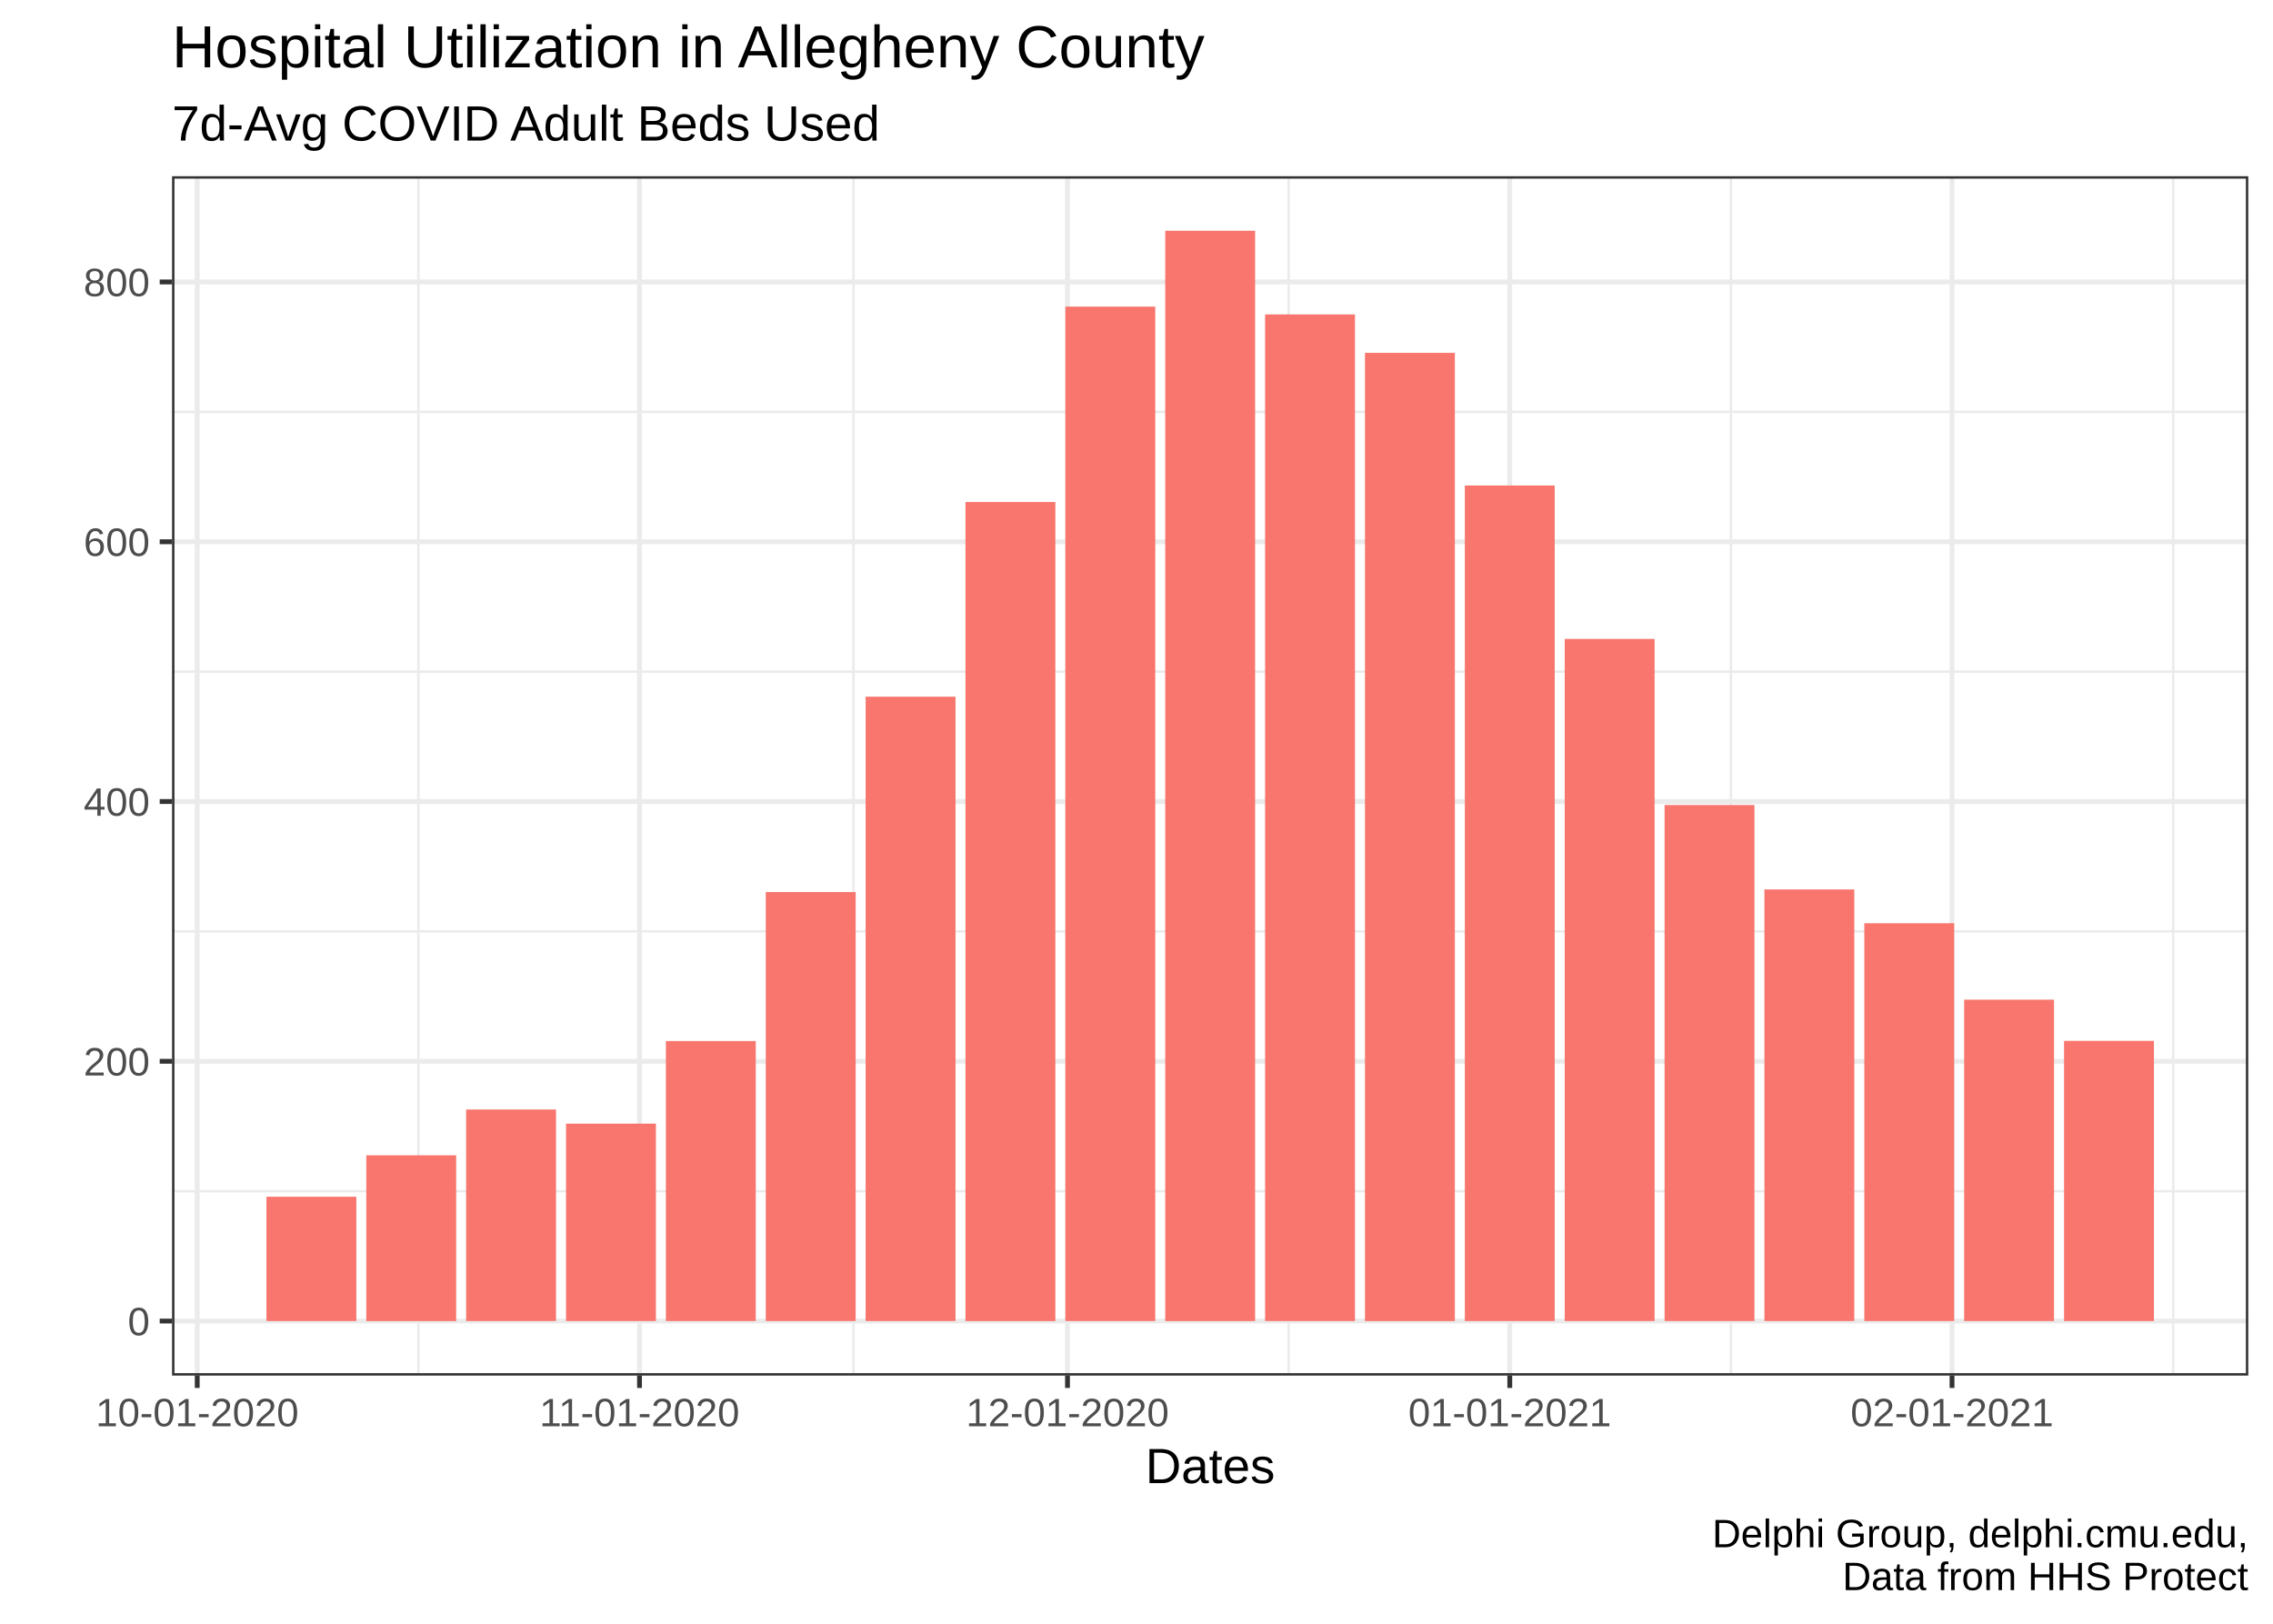
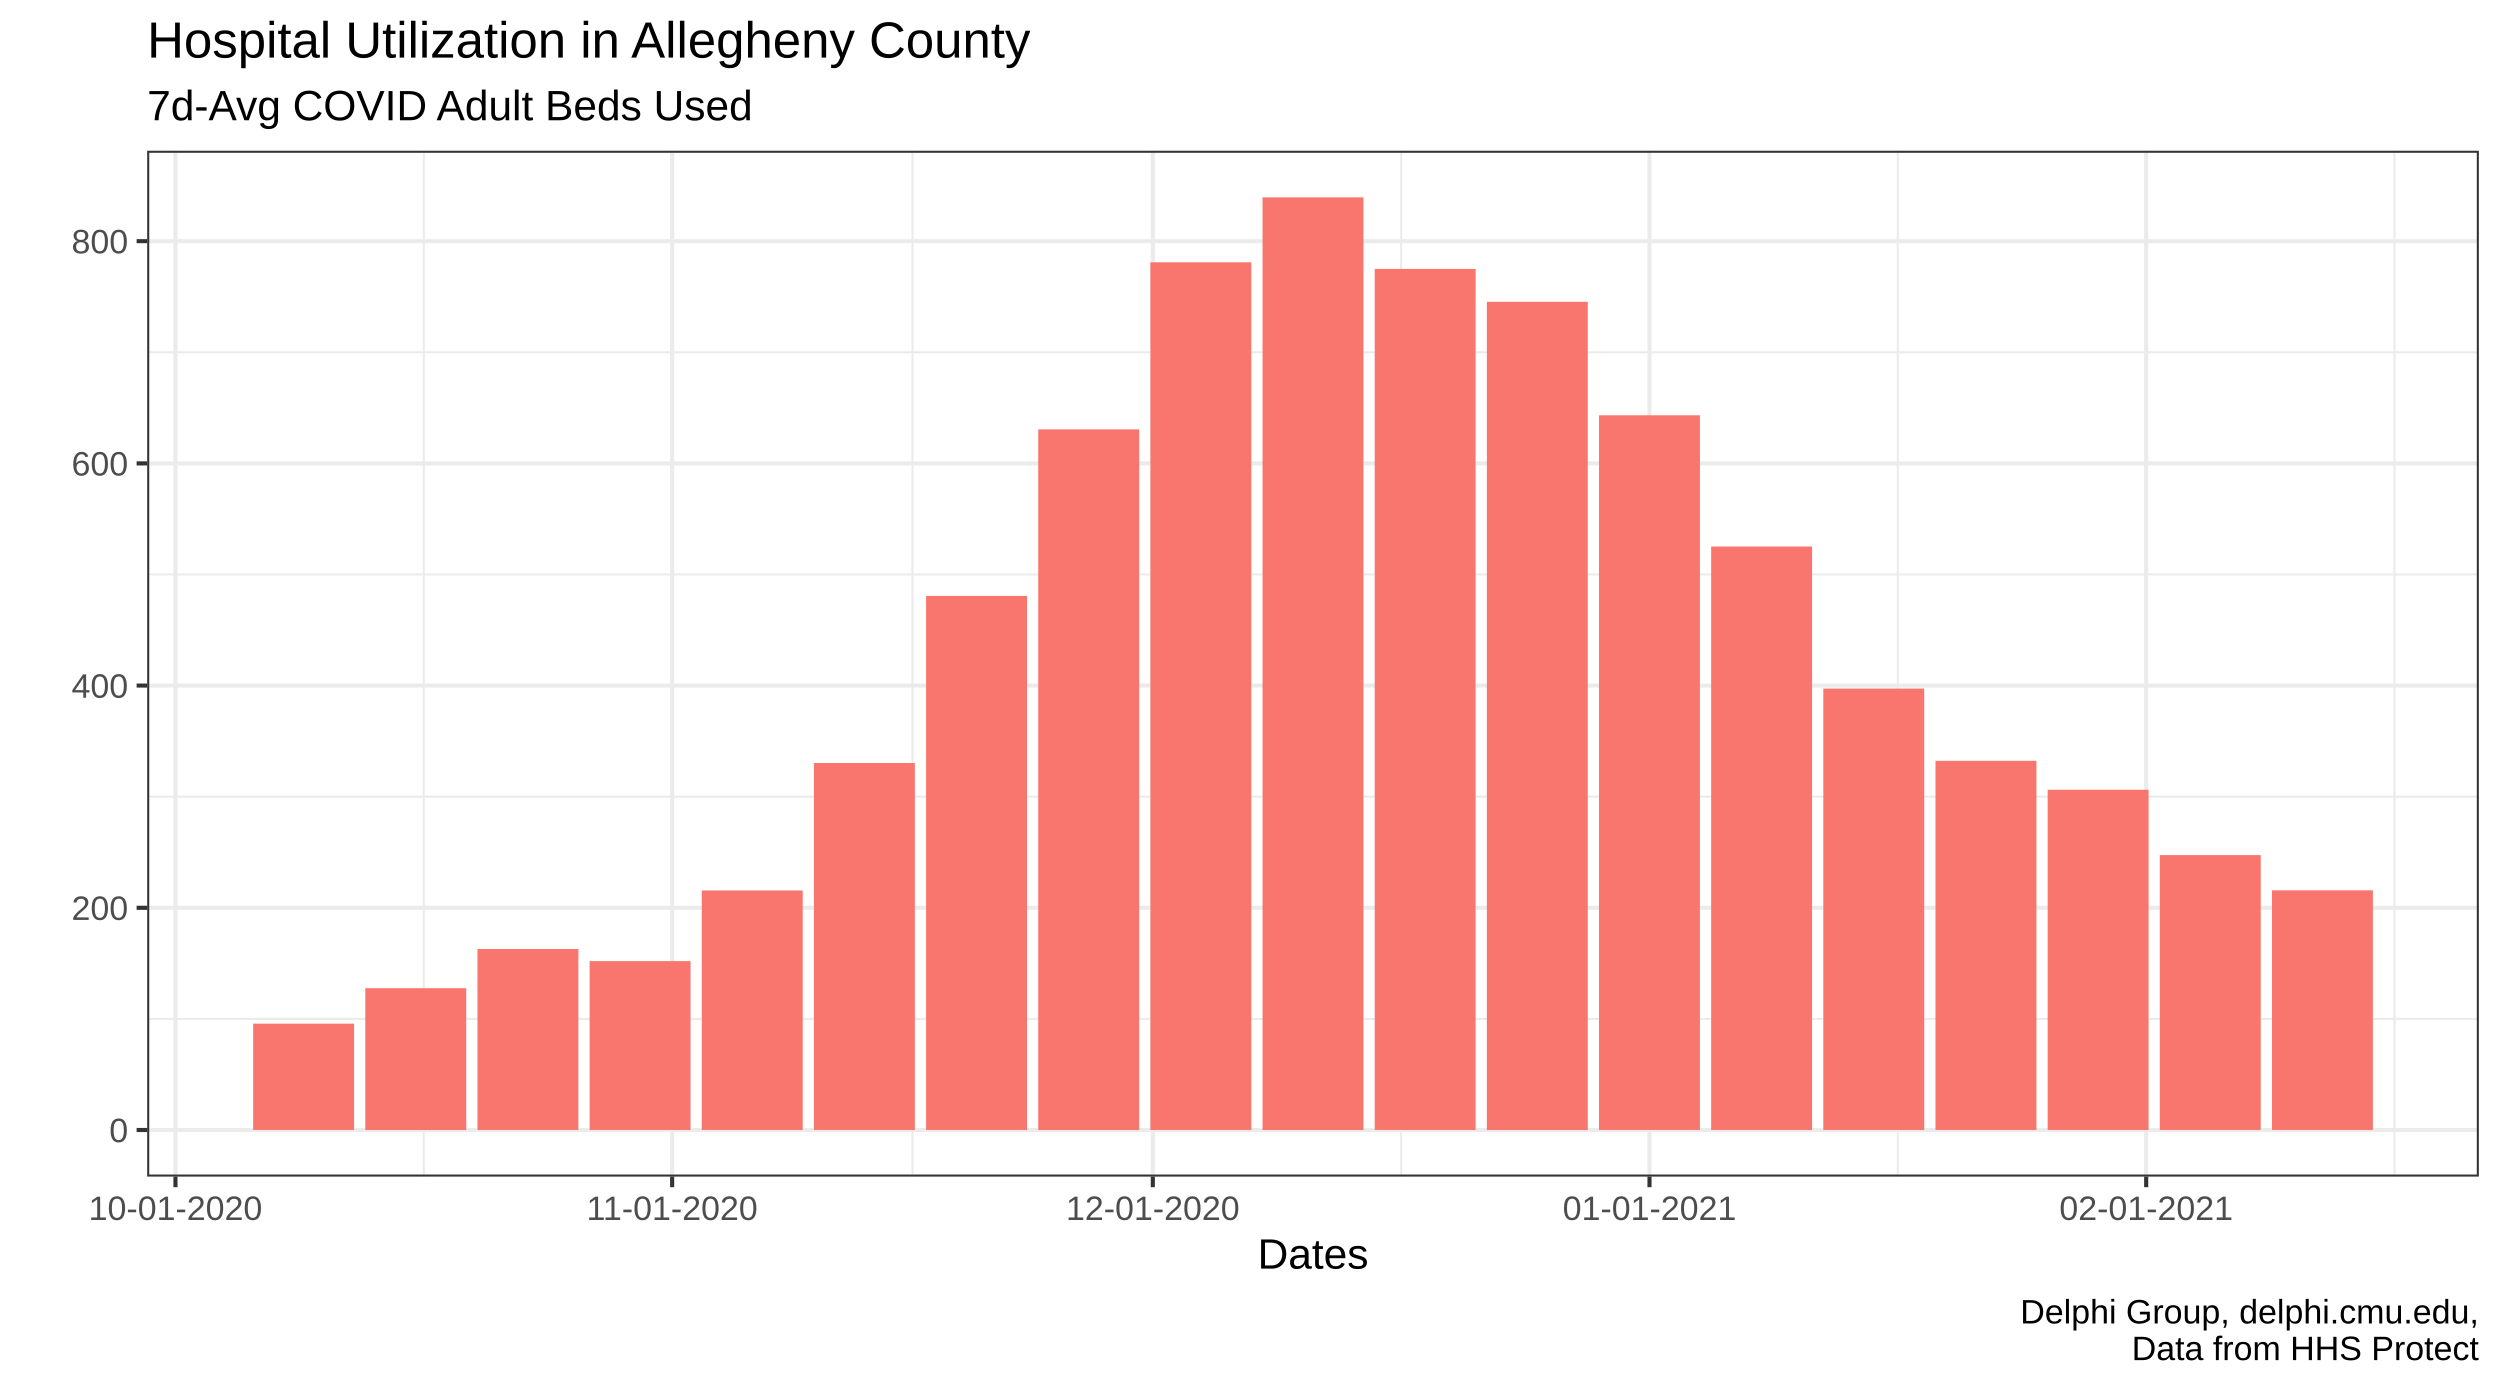
- <svg xmlns="http://www.w3.org/2000/svg" class="svglite" width="504.00pt" height="360.00pt" viewBox="0 0 504.00 360.00">
+ <svg xmlns="http://www.w3.org/2000/svg" class="svglite" width="648.00pt" height="360.00pt" viewBox="0 0 648.00 360.00">
  <defs>
    <style type="text/css">
    .svglite line, .svglite polyline, .svglite polygon, .svglite path, .svglite rect, .svglite circle {
      fill: none;
      stroke: #000000;
      stroke-linecap: round;
      stroke-linejoin: round;
      stroke-miterlimit: 10.00;
    }
  </style>
  </defs>
  <rect width="100%" height="100%" style="stroke: none; fill: #FFFFFF;" />
  <defs>
-     <clipPath id="cpMC4wMHw1MDQuMDB8MC4wMHwzNjAuMDA=">
-       <rect x="0.00" y="0.00" width="504.00" height="360.00" />
+     <clipPath id="cpMC4wMHw2NDguMDB8MC4wMHwzNjAuMDA=">
+       <rect x="0.00" y="0.00" width="648.00" height="360.00" />
    </clipPath>
  </defs>
-   <g clip-path="url(#cpMC4wMHw1MDQuMDB8MC4wMHwzNjAuMDA=)">
-     <rect x="0.00" y="0.00" width="504.00" height="360.00" style="stroke-width: 1.07; stroke: #FFFFFF; fill: #FFFFFF;" />
+   <g clip-path="url(#cpMC4wMHw2NDguMDB8MC4wMHwzNjAuMDA=)">
+     <rect x="0.00" y="0.00" width="648.00" height="360.00" style="stroke-width: 1.07; stroke: #FFFFFF; fill: #FFFFFF;" />
  </g>
  <defs>
-     <clipPath id="cpMzguMTV8NDk4LjUyfDM5LjA3fDMwNC45OA==">
-       <rect x="38.15" y="39.07" width="460.37" height="265.91" />
+     <clipPath id="cpMzguMTV8NjQyLjUyfDM5LjA3fDMwNC45OA==">
+       <rect x="38.15" y="39.07" width="604.37" height="265.91" />
    </clipPath>
  </defs>
-   <g clip-path="url(#cpMzguMTV8NDk4LjUyfDM5LjA3fDMwNC45OA==)">
-     <rect x="38.15" y="39.07" width="460.37" height="265.91" style="stroke-width: 1.07; stroke: none; fill: #FFFFFF;" />
-     <polyline points="38.15,264.10 498.52,264.10 " style="stroke-width: 0.53; stroke: #EBEBEB; stroke-linecap: butt;" />
-     <polyline points="38.15,206.50 498.52,206.50 " style="stroke-width: 0.53; stroke: #EBEBEB; stroke-linecap: butt;" />
-     <polyline points="38.15,148.90 498.52,148.90 " style="stroke-width: 0.53; stroke: #EBEBEB; stroke-linecap: butt;" />
-     <polyline points="38.15,91.31 498.52,91.31 " style="stroke-width: 0.53; stroke: #EBEBEB; stroke-linecap: butt;" />
-     <polyline points="92.77,304.98 92.77,39.07 " style="stroke-width: 0.53; stroke: #EBEBEB; stroke-linecap: butt;" />
-     <polyline points="189.25,304.98 189.25,39.07 " style="stroke-width: 0.53; stroke: #EBEBEB; stroke-linecap: butt;" />
-     <polyline points="285.73,304.98 285.73,39.07 " style="stroke-width: 0.53; stroke: #EBEBEB; stroke-linecap: butt;" />
-     <polyline points="383.80,304.98 383.80,39.07 " style="stroke-width: 0.53; stroke: #EBEBEB; stroke-linecap: butt;" />
-     <polyline points="481.87,304.98 481.87,39.07 " style="stroke-width: 0.53; stroke: #EBEBEB; stroke-linecap: butt;" />
-     <polyline points="38.15,292.89 498.52,292.89 " style="stroke-width: 1.07; stroke: #EBEBEB; stroke-linecap: butt;" />
-     <polyline points="38.15,235.30 498.52,235.30 " style="stroke-width: 1.07; stroke: #EBEBEB; stroke-linecap: butt;" />
-     <polyline points="38.15,177.70 498.52,177.70 " style="stroke-width: 1.07; stroke: #EBEBEB; stroke-linecap: butt;" />
-     <polyline points="38.15,120.11 498.52,120.11 " style="stroke-width: 1.07; stroke: #EBEBEB; stroke-linecap: butt;" />
-     <polyline points="38.15,62.51 498.52,62.51 " style="stroke-width: 1.07; stroke: #EBEBEB; stroke-linecap: butt;" />
-     <polyline points="43.73,304.98 43.73,39.07 " style="stroke-width: 1.07; stroke: #EBEBEB; stroke-linecap: butt;" />
-     <polyline points="141.80,304.98 141.80,39.07 " style="stroke-width: 1.07; stroke: #EBEBEB; stroke-linecap: butt;" />
-     <polyline points="236.70,304.98 236.70,39.07 " style="stroke-width: 1.07; stroke: #EBEBEB; stroke-linecap: butt;" />
-     <polyline points="334.77,304.98 334.77,39.07 " style="stroke-width: 1.07; stroke: #EBEBEB; stroke-linecap: butt;" />
-     <polyline points="432.83,304.98 432.83,39.07 " style="stroke-width: 1.07; stroke: #EBEBEB; stroke-linecap: butt;" />
-     <rect x="59.08" y="265.33" width="19.93" height="27.56" style="stroke-width: 1.07; stroke: none; stroke-linecap: square; stroke-linejoin: miter; fill: #F8766D;" />
-     <rect x="81.22" y="256.14" width="19.93" height="36.76" style="stroke-width: 1.07; stroke: none; stroke-linecap: square; stroke-linejoin: miter; fill: #F8766D;" />
-     <rect x="103.36" y="245.99" width="19.93" height="46.90" style="stroke-width: 1.07; stroke: none; stroke-linecap: square; stroke-linejoin: miter; fill: #F8766D;" />
-     <rect x="125.51" y="249.12" width="19.93" height="43.77" style="stroke-width: 1.07; stroke: none; stroke-linecap: square; stroke-linejoin: miter; fill: #F8766D;" />
-     <rect x="147.65" y="230.81" width="19.93" height="62.08" style="stroke-width: 1.07; stroke: none; stroke-linecap: square; stroke-linejoin: miter; fill: #F8766D;" />
-     <rect x="169.80" y="197.78" width="19.93" height="95.11" style="stroke-width: 1.07; stroke: none; stroke-linecap: square; stroke-linejoin: miter; fill: #F8766D;" />
-     <rect x="191.94" y="154.46" width="19.93" height="138.43" style="stroke-width: 1.07; stroke: none; stroke-linecap: square; stroke-linejoin: miter; fill: #F8766D;" />
-     <rect x="214.08" y="111.30" width="19.93" height="181.60" style="stroke-width: 1.07; stroke: none; stroke-linecap: square; stroke-linejoin: miter; fill: #F8766D;" />
-     <rect x="236.23" y="67.98" width="19.93" height="224.91" style="stroke-width: 1.07; stroke: none; stroke-linecap: square; stroke-linejoin: miter; fill: #F8766D;" />
-     <rect x="258.37" y="51.16" width="19.93" height="241.74" style="stroke-width: 1.07; stroke: none; stroke-linecap: square; stroke-linejoin: miter; fill: #F8766D;" />
-     <rect x="280.51" y="69.71" width="19.93" height="223.18" style="stroke-width: 1.07; stroke: none; stroke-linecap: square; stroke-linejoin: miter; fill: #F8766D;" />
-     <rect x="302.66" y="78.23" width="19.93" height="214.67" style="stroke-width: 1.07; stroke: none; stroke-linecap: square; stroke-linejoin: miter; fill: #F8766D;" />
-     <rect x="324.80" y="107.64" width="19.93" height="185.25" style="stroke-width: 1.07; stroke: none; stroke-linecap: square; stroke-linejoin: miter; fill: #F8766D;" />
-     <rect x="346.95" y="141.66" width="19.93" height="151.23" style="stroke-width: 1.07; stroke: none; stroke-linecap: square; stroke-linejoin: miter; fill: #F8766D;" />
-     <rect x="369.09" y="178.48" width="19.93" height="114.41" style="stroke-width: 1.07; stroke: none; stroke-linecap: square; stroke-linejoin: miter; fill: #F8766D;" />
-     <rect x="391.23" y="197.20" width="19.93" height="95.69" style="stroke-width: 1.07; stroke: none; stroke-linecap: square; stroke-linejoin: miter; fill: #F8766D;" />
-     <rect x="413.38" y="204.69" width="19.93" height="88.20" style="stroke-width: 1.07; stroke: none; stroke-linecap: square; stroke-linejoin: miter; fill: #F8766D;" />
-     <rect x="435.52" y="221.64" width="19.93" height="71.25" style="stroke-width: 1.07; stroke: none; stroke-linecap: square; stroke-linejoin: miter; fill: #F8766D;" />
-     <rect x="457.67" y="230.77" width="19.93" height="62.12" style="stroke-width: 1.07; stroke: none; stroke-linecap: square; stroke-linejoin: miter; fill: #F8766D;" />
-     <rect x="38.15" y="39.07" width="460.37" height="265.91" style="stroke-width: 1.07; stroke: #333333;" />
+   <g clip-path="url(#cpMzguMTV8NjQyLjUyfDM5LjA3fDMwNC45OA==)">
+     <rect x="38.15" y="39.07" width="604.37" height="265.91" style="stroke-width: 1.07; stroke: none; fill: #FFFFFF;" />
+     <polyline points="38.15,264.10 642.52,264.10 " style="stroke-width: 0.53; stroke: #EBEBEB; stroke-linecap: butt;" />
+     <polyline points="38.15,206.50 642.52,206.50 " style="stroke-width: 0.53; stroke: #EBEBEB; stroke-linecap: butt;" />
+     <polyline points="38.15,148.90 642.52,148.90 " style="stroke-width: 0.53; stroke: #EBEBEB; stroke-linecap: butt;" />
+     <polyline points="38.15,91.31 642.52,91.31 " style="stroke-width: 0.53; stroke: #EBEBEB; stroke-linecap: butt;" />
+     <polyline points="109.85,304.98 109.85,39.07 " style="stroke-width: 0.53; stroke: #EBEBEB; stroke-linecap: butt;" />
+     <polyline points="236.51,304.98 236.51,39.07 " style="stroke-width: 0.53; stroke: #EBEBEB; stroke-linecap: butt;" />
+     <polyline points="363.18,304.98 363.18,39.07 " style="stroke-width: 0.53; stroke: #EBEBEB; stroke-linecap: butt;" />
+     <polyline points="491.92,304.98 491.92,39.07 " style="stroke-width: 0.53; stroke: #EBEBEB; stroke-linecap: butt;" />
+     <polyline points="620.66,304.98 620.66,39.07 " style="stroke-width: 0.53; stroke: #EBEBEB; stroke-linecap: butt;" />
+     <polyline points="38.15,292.89 642.52,292.89 " style="stroke-width: 1.07; stroke: #EBEBEB; stroke-linecap: butt;" />
+     <polyline points="38.15,235.30 642.52,235.30 " style="stroke-width: 1.07; stroke: #EBEBEB; stroke-linecap: butt;" />
+     <polyline points="38.15,177.70 642.52,177.70 " style="stroke-width: 1.07; stroke: #EBEBEB; stroke-linecap: butt;" />
+     <polyline points="38.15,120.11 642.52,120.11 " style="stroke-width: 1.07; stroke: #EBEBEB; stroke-linecap: butt;" />
+     <polyline points="38.15,62.51 642.52,62.51 " style="stroke-width: 1.07; stroke: #EBEBEB; stroke-linecap: butt;" />
+     <polyline points="45.48,304.98 45.48,39.07 " style="stroke-width: 1.07; stroke: #EBEBEB; stroke-linecap: butt;" />
+     <polyline points="174.22,304.98 174.22,39.07 " style="stroke-width: 1.07; stroke: #EBEBEB; stroke-linecap: butt;" />
+     <polyline points="298.81,304.98 298.81,39.07 " style="stroke-width: 1.07; stroke: #EBEBEB; stroke-linecap: butt;" />
+     <polyline points="427.55,304.98 427.55,39.07 " style="stroke-width: 1.07; stroke: #EBEBEB; stroke-linecap: butt;" />
+     <polyline points="556.29,304.98 556.29,39.07 " style="stroke-width: 1.07; stroke: #EBEBEB; stroke-linecap: butt;" />
+     <rect x="65.62" y="265.33" width="26.16" height="27.56" style="stroke-width: 1.07; stroke: none; stroke-linecap: square; stroke-linejoin: miter; fill: #F8766D;" />
+     <rect x="94.69" y="256.14" width="26.16" height="36.76" style="stroke-width: 1.07; stroke: none; stroke-linecap: square; stroke-linejoin: miter; fill: #F8766D;" />
+     <rect x="123.76" y="245.99" width="26.16" height="46.90" style="stroke-width: 1.07; stroke: none; stroke-linecap: square; stroke-linejoin: miter; fill: #F8766D;" />
+     <rect x="152.83" y="249.12" width="26.16" height="43.77" style="stroke-width: 1.07; stroke: none; stroke-linecap: square; stroke-linejoin: miter; fill: #F8766D;" />
+     <rect x="181.90" y="230.81" width="26.16" height="62.08" style="stroke-width: 1.07; stroke: none; stroke-linecap: square; stroke-linejoin: miter; fill: #F8766D;" />
+     <rect x="210.97" y="197.78" width="26.16" height="95.11" style="stroke-width: 1.07; stroke: none; stroke-linecap: square; stroke-linejoin: miter; fill: #F8766D;" />
+     <rect x="240.04" y="154.46" width="26.16" height="138.43" style="stroke-width: 1.07; stroke: none; stroke-linecap: square; stroke-linejoin: miter; fill: #F8766D;" />
+     <rect x="269.11" y="111.30" width="26.16" height="181.60" style="stroke-width: 1.07; stroke: none; stroke-linecap: square; stroke-linejoin: miter; fill: #F8766D;" />
+     <rect x="298.18" y="67.98" width="26.16" height="224.91" style="stroke-width: 1.07; stroke: none; stroke-linecap: square; stroke-linejoin: miter; fill: #F8766D;" />
+     <rect x="327.25" y="51.16" width="26.16" height="241.74" style="stroke-width: 1.07; stroke: none; stroke-linecap: square; stroke-linejoin: miter; fill: #F8766D;" />
+     <rect x="356.32" y="69.71" width="26.16" height="223.18" style="stroke-width: 1.07; stroke: none; stroke-linecap: square; stroke-linejoin: miter; fill: #F8766D;" />
+     <rect x="385.39" y="78.23" width="26.16" height="214.67" style="stroke-width: 1.07; stroke: none; stroke-linecap: square; stroke-linejoin: miter; fill: #F8766D;" />
+     <rect x="414.46" y="107.64" width="26.16" height="185.25" style="stroke-width: 1.07; stroke: none; stroke-linecap: square; stroke-linejoin: miter; fill: #F8766D;" />
+     <rect x="443.53" y="141.66" width="26.16" height="151.23" style="stroke-width: 1.07; stroke: none; stroke-linecap: square; stroke-linejoin: miter; fill: #F8766D;" />
+     <rect x="472.60" y="178.48" width="26.16" height="114.41" style="stroke-width: 1.07; stroke: none; stroke-linecap: square; stroke-linejoin: miter; fill: #F8766D;" />
+     <rect x="501.68" y="197.20" width="26.16" height="95.69" style="stroke-width: 1.07; stroke: none; stroke-linecap: square; stroke-linejoin: miter; fill: #F8766D;" />
+     <rect x="530.75" y="204.69" width="26.16" height="88.20" style="stroke-width: 1.07; stroke: none; stroke-linecap: square; stroke-linejoin: miter; fill: #F8766D;" />
+     <rect x="559.82" y="221.64" width="26.16" height="71.25" style="stroke-width: 1.07; stroke: none; stroke-linecap: square; stroke-linejoin: miter; fill: #F8766D;" />
+     <rect x="588.89" y="230.77" width="26.16" height="62.12" style="stroke-width: 1.07; stroke: none; stroke-linecap: square; stroke-linejoin: miter; fill: #F8766D;" />
+     <rect x="38.15" y="39.07" width="604.37" height="265.91" style="stroke-width: 1.07; stroke: #333333;" />
  </g>
-   <g clip-path="url(#cpMC4wMHw1MDQuMDB8MC4wMHwzNjAuMDA=)">
+   <g clip-path="url(#cpMC4wMHw2NDguMDB8MC4wMHwzNjAuMDA=)">
    <text x="33.22" y="296.05" text-anchor="end" style="font-size: 8.80px; fill: #4D4D4D; font-family: Arial;" textLength="4.90px" lengthAdjust="spacingAndGlyphs">0</text>
    <text x="33.22" y="238.45" text-anchor="end" style="font-size: 8.80px; fill: #4D4D4D; font-family: Arial;" textLength="14.69px" lengthAdjust="spacingAndGlyphs">200</text>
    <text x="33.22" y="180.86" text-anchor="end" style="font-size: 8.80px; fill: #4D4D4D; font-family: Arial;" textLength="14.69px" lengthAdjust="spacingAndGlyphs">400</text>
    <text x="33.22" y="123.26" text-anchor="end" style="font-size: 8.80px; fill: #4D4D4D; font-family: Arial;" textLength="14.69px" lengthAdjust="spacingAndGlyphs">600</text>
    <text x="33.22" y="65.67" text-anchor="end" style="font-size: 8.80px; fill: #4D4D4D; font-family: Arial;" textLength="14.69px" lengthAdjust="spacingAndGlyphs">800</text>
    <polyline points="35.41,292.89 38.15,292.89 " style="stroke-width: 1.07; stroke: #333333; stroke-linecap: butt;" />
    <polyline points="35.41,235.30 38.15,235.30 " style="stroke-width: 1.07; stroke: #333333; stroke-linecap: butt;" />
    <polyline points="35.41,177.70 38.15,177.70 " style="stroke-width: 1.07; stroke: #333333; stroke-linecap: butt;" />
    <polyline points="35.41,120.11 38.15,120.11 " style="stroke-width: 1.07; stroke: #333333; stroke-linecap: butt;" />
    <polyline points="35.41,62.51 38.15,62.51 " style="stroke-width: 1.07; stroke: #333333; stroke-linecap: butt;" />
-     <polyline points="43.73,307.72 43.73,304.98 " style="stroke-width: 1.07; stroke: #333333; stroke-linecap: butt;" />
-     <polyline points="141.80,307.72 141.80,304.98 " style="stroke-width: 1.07; stroke: #333333; stroke-linecap: butt;" />
-     <polyline points="236.70,307.72 236.70,304.98 " style="stroke-width: 1.07; stroke: #333333; stroke-linecap: butt;" />
-     <polyline points="334.77,307.72 334.77,304.98 " style="stroke-width: 1.07; stroke: #333333; stroke-linecap: butt;" />
-     <polyline points="432.83,307.72 432.83,304.98 " style="stroke-width: 1.07; stroke: #333333; stroke-linecap: butt;" />
-     <text x="43.73" y="316.22" text-anchor="middle" style="font-size: 8.80px; fill: #4D4D4D; font-family: Arial;" textLength="45.03px" lengthAdjust="spacingAndGlyphs">10-01-2020</text>
-     <text x="141.80" y="316.22" text-anchor="middle" style="font-size: 8.80px; fill: #4D4D4D; font-family: Arial;" textLength="45.03px" lengthAdjust="spacingAndGlyphs">11-01-2020</text>
-     <text x="236.70" y="316.22" text-anchor="middle" style="font-size: 8.80px; fill: #4D4D4D; font-family: Arial;" textLength="45.03px" lengthAdjust="spacingAndGlyphs">12-01-2020</text>
-     <text x="334.77" y="316.22" text-anchor="middle" style="font-size: 8.80px; fill: #4D4D4D; font-family: Arial;" textLength="45.03px" lengthAdjust="spacingAndGlyphs">01-01-2021</text>
-     <text x="432.83" y="316.22" text-anchor="middle" style="font-size: 8.80px; fill: #4D4D4D; font-family: Arial;" textLength="45.03px" lengthAdjust="spacingAndGlyphs">02-01-2021</text>
-     <text x="268.34" y="328.83" text-anchor="middle" style="font-size: 11.00px; font-family: Arial;" textLength="28.74px" lengthAdjust="spacingAndGlyphs">Dates</text>
+     <polyline points="45.48,307.72 45.48,304.98 " style="stroke-width: 1.07; stroke: #333333; stroke-linecap: butt;" />
+     <polyline points="174.22,307.72 174.22,304.98 " style="stroke-width: 1.07; stroke: #333333; stroke-linecap: butt;" />
+     <polyline points="298.81,307.72 298.81,304.98 " style="stroke-width: 1.07; stroke: #333333; stroke-linecap: butt;" />
+     <polyline points="427.55,307.72 427.55,304.98 " style="stroke-width: 1.07; stroke: #333333; stroke-linecap: butt;" />
+     <polyline points="556.29,307.72 556.29,304.98 " style="stroke-width: 1.07; stroke: #333333; stroke-linecap: butt;" />
+     <text x="45.48" y="316.22" text-anchor="middle" style="font-size: 8.80px; fill: #4D4D4D; font-family: Arial;" textLength="45.03px" lengthAdjust="spacingAndGlyphs">10-01-2020</text>
+     <text x="174.22" y="316.22" text-anchor="middle" style="font-size: 8.80px; fill: #4D4D4D; font-family: Arial;" textLength="45.03px" lengthAdjust="spacingAndGlyphs">11-01-2020</text>
+     <text x="298.81" y="316.22" text-anchor="middle" style="font-size: 8.80px; fill: #4D4D4D; font-family: Arial;" textLength="45.03px" lengthAdjust="spacingAndGlyphs">12-01-2020</text>
+     <text x="427.55" y="316.22" text-anchor="middle" style="font-size: 8.80px; fill: #4D4D4D; font-family: Arial;" textLength="45.03px" lengthAdjust="spacingAndGlyphs">01-01-2021</text>
+     <text x="556.29" y="316.22" text-anchor="middle" style="font-size: 8.80px; fill: #4D4D4D; font-family: Arial;" textLength="45.03px" lengthAdjust="spacingAndGlyphs">02-01-2021</text>
+     <text x="340.34" y="328.83" text-anchor="middle" style="font-size: 11.00px; font-family: Arial;" textLength="28.74px" lengthAdjust="spacingAndGlyphs">Dates</text>
    <text x="38.15" y="31.17" style="font-size: 11.00px; font-family: Arial;" textLength="157.73px" lengthAdjust="spacingAndGlyphs">7d-Avg COVID Adult Beds Used</text>
    <text x="38.15" y="14.94" style="font-size: 13.20px; font-family: Arial;" textLength="229.50px" lengthAdjust="spacingAndGlyphs">Hospital Utilization in Allegheny County</text>
-     <text x="498.52" y="343.04" text-anchor="end" style="font-size: 8.80px; font-family: Arial;" textLength="121.28px" lengthAdjust="spacingAndGlyphs">Delphi Group, delphi.cmu.edu, </text>
-     <text x="498.52" y="352.54" text-anchor="end" style="font-size: 8.80px; font-family: Arial;" textLength="94.82px" lengthAdjust="spacingAndGlyphs"> Data from HHS Protect </text>
+     <text x="642.52" y="343.04" text-anchor="end" style="font-size: 8.80px; font-family: Arial;" textLength="121.28px" lengthAdjust="spacingAndGlyphs">Delphi Group, delphi.cmu.edu, </text>
+     <text x="642.52" y="352.54" text-anchor="end" style="font-size: 8.80px; font-family: Arial;" textLength="94.82px" lengthAdjust="spacingAndGlyphs"> Data from HHS Protect </text>
  </g>
</svg>
